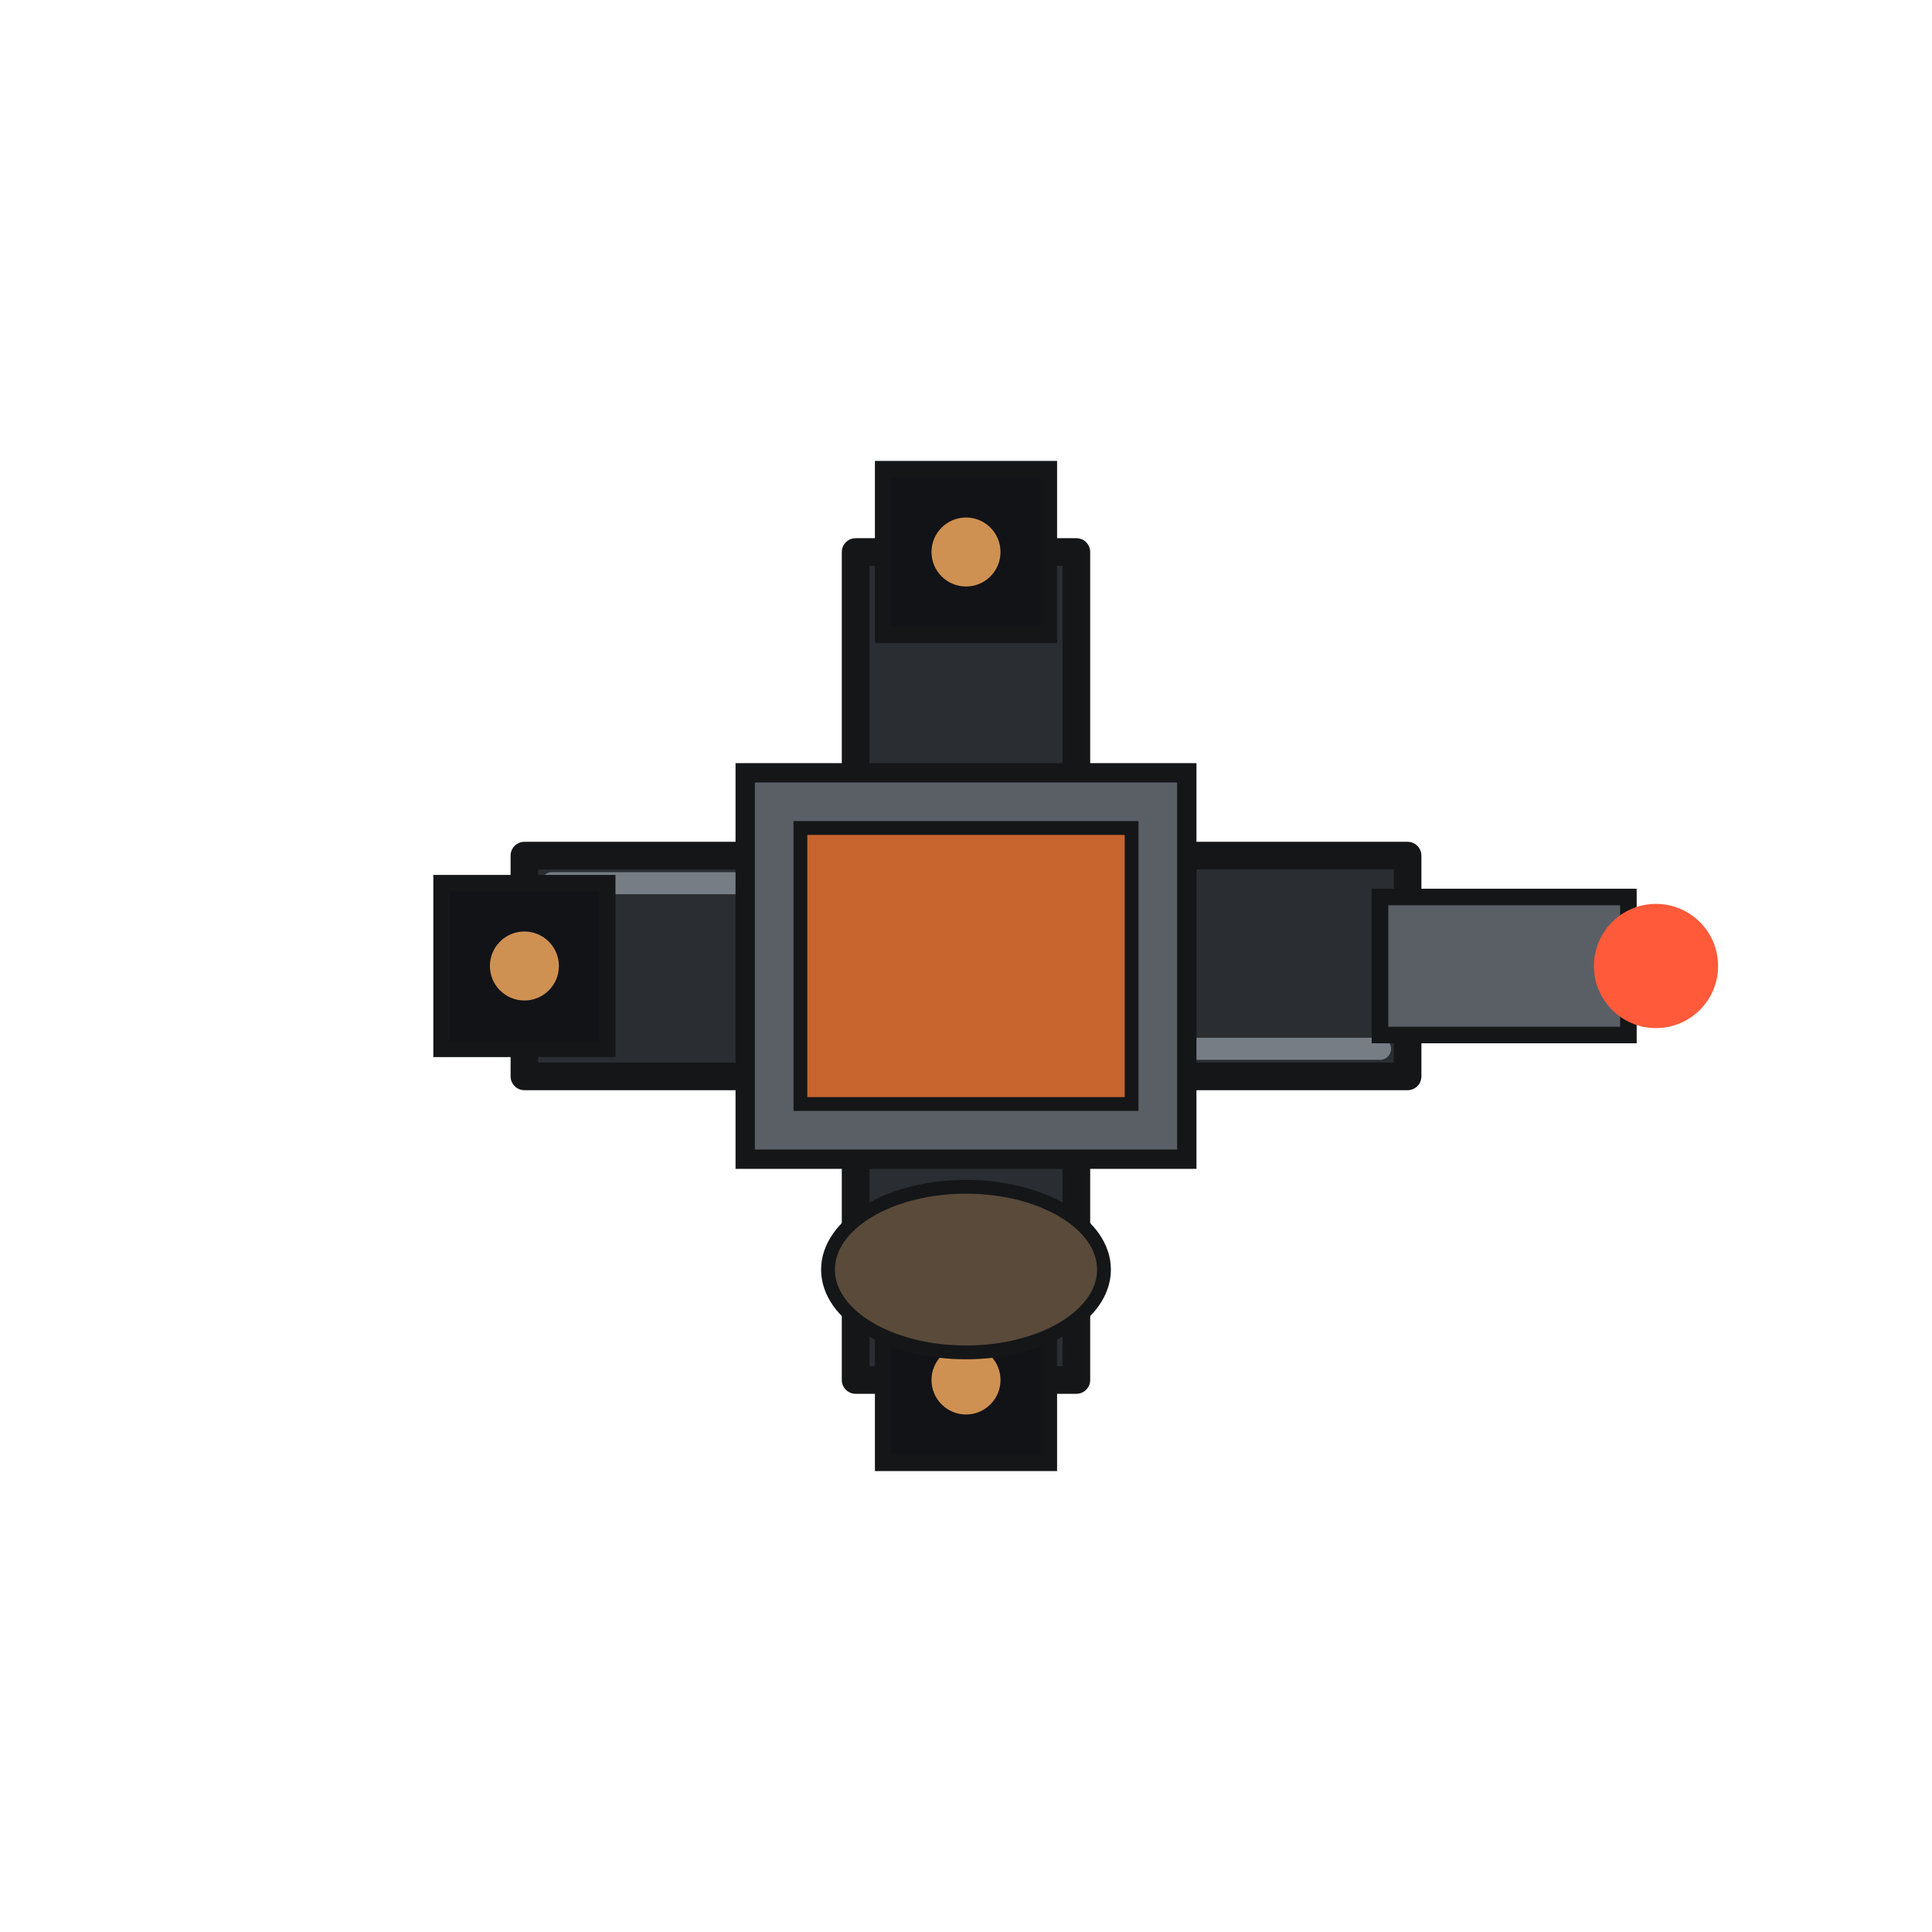
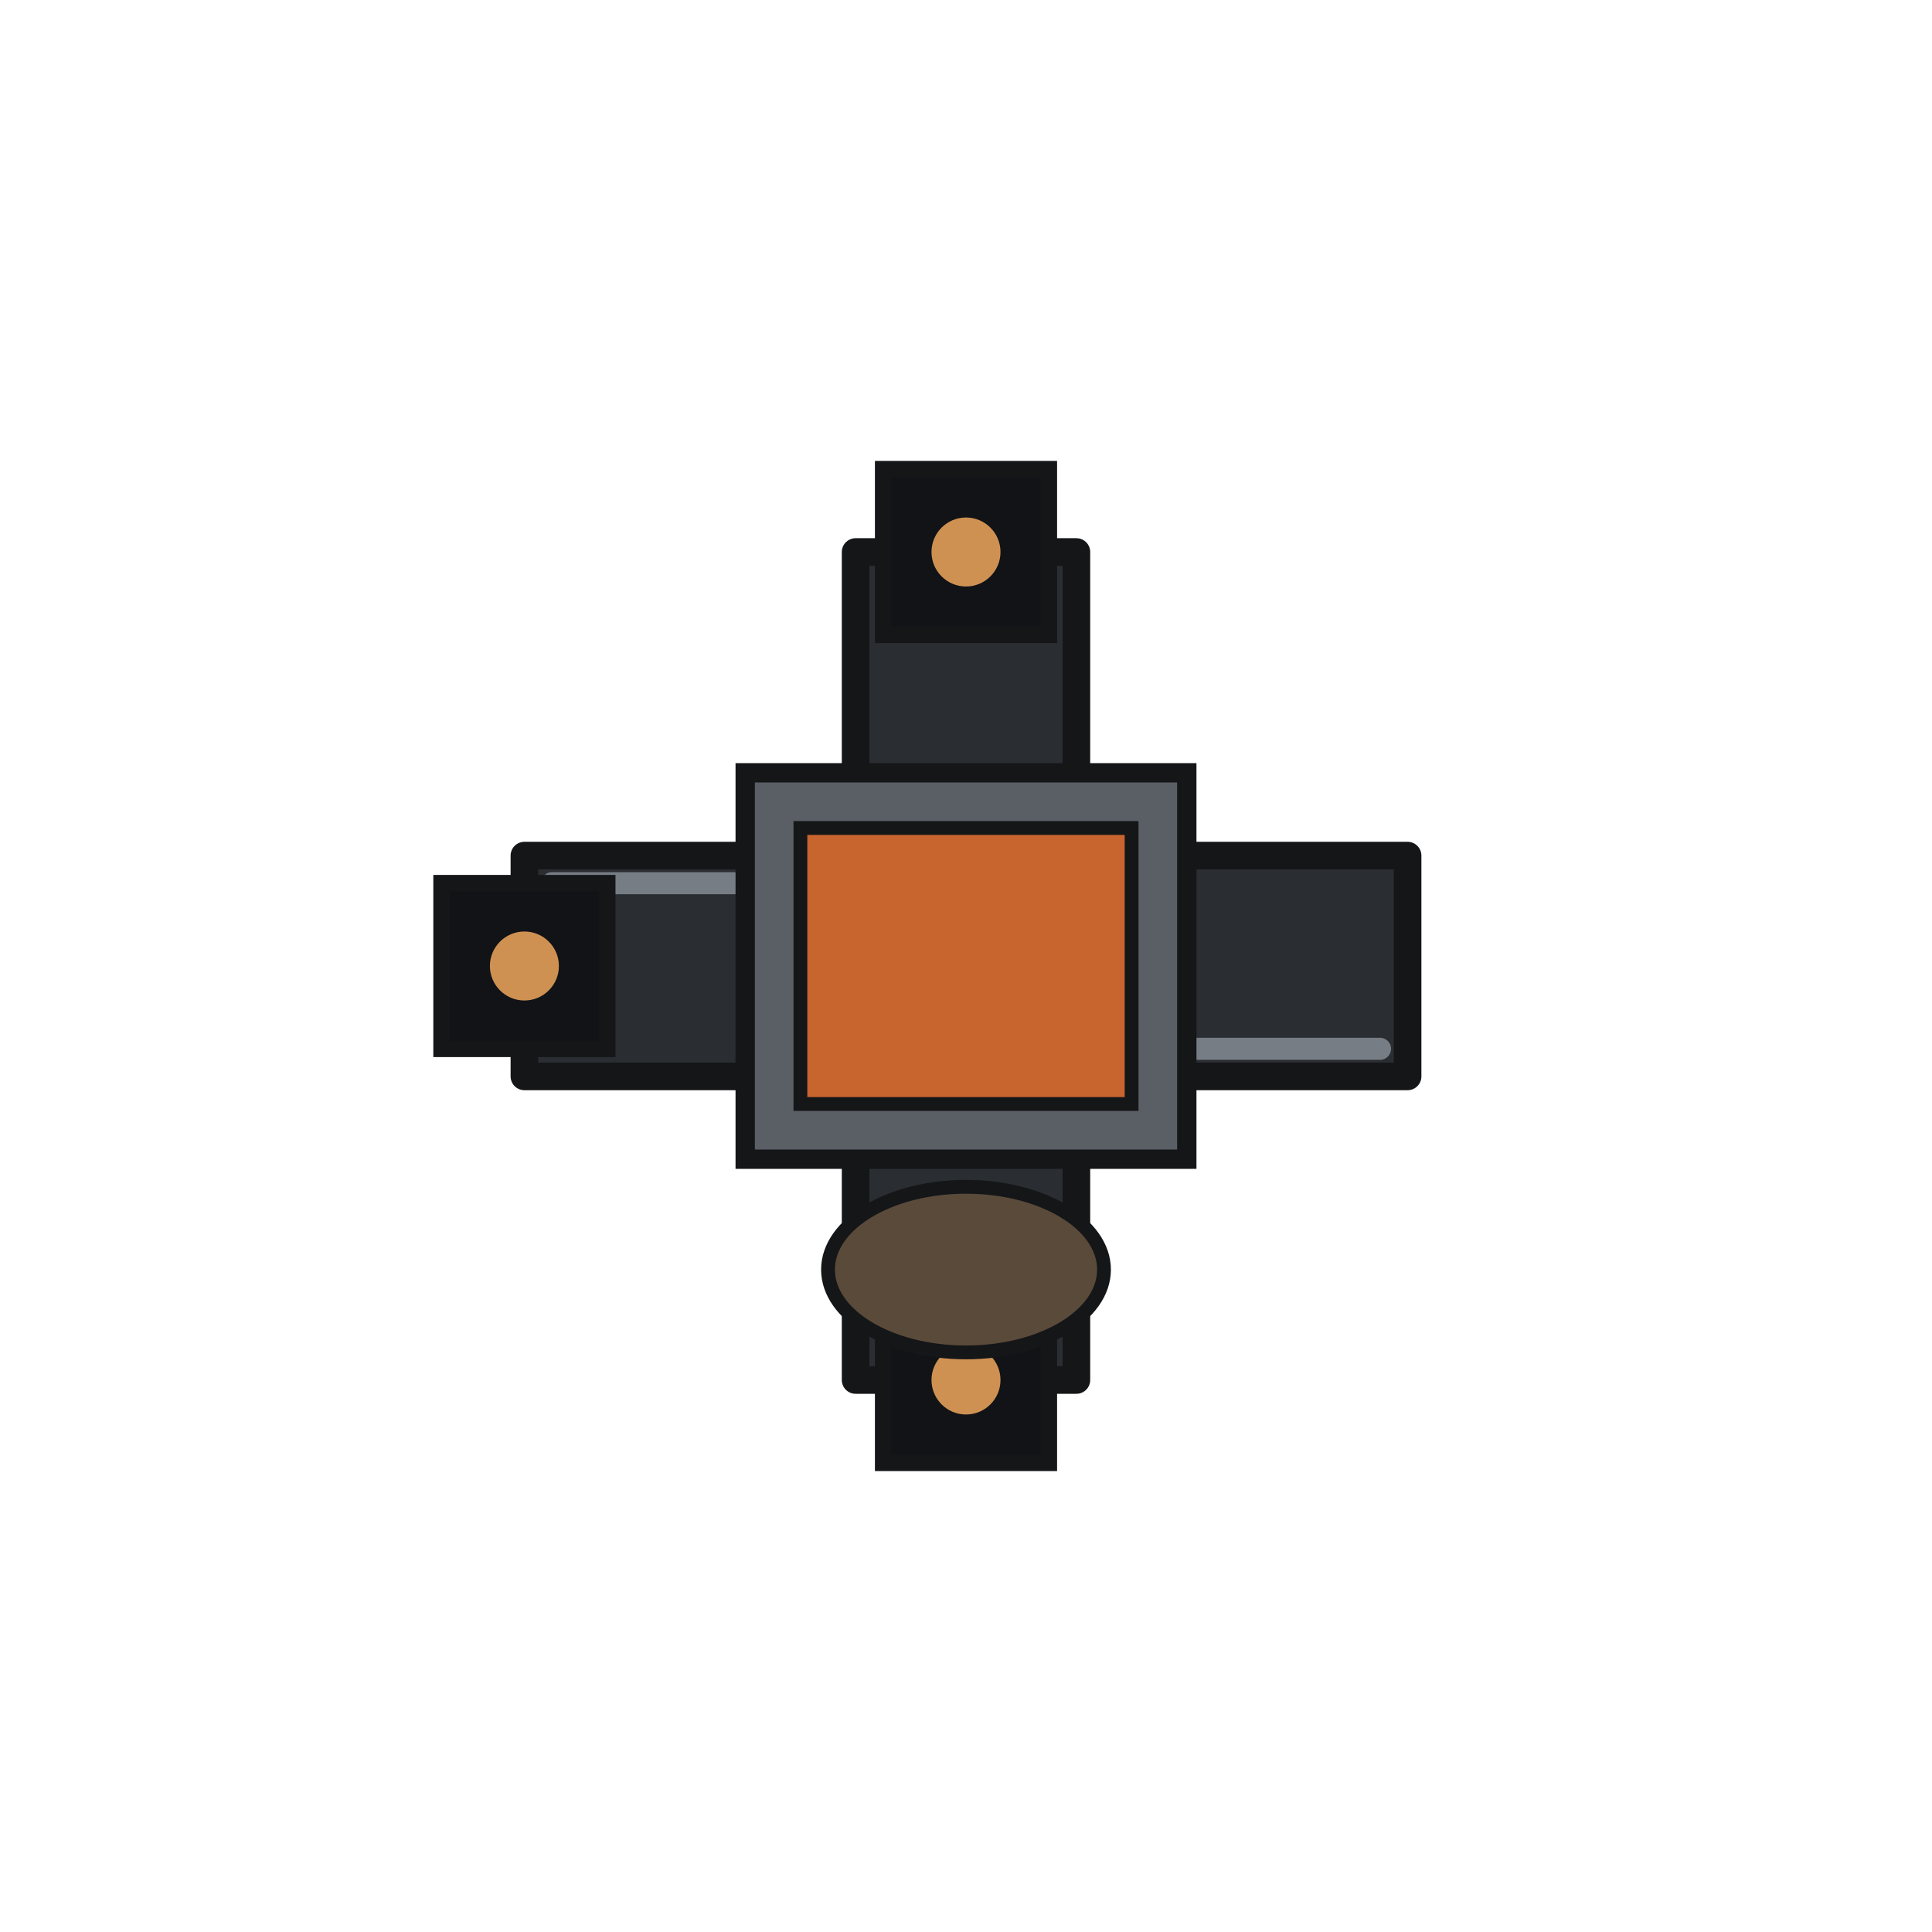
<svg xmlns="http://www.w3.org/2000/svg" viewBox="-7.00 -7.00 14.00 14.00">
  <polygon points="-3.20,-0.80 3.20,-0.80 3.20,0.80 -3.20,0.80" fill="#2a2d31" stroke="#141618" stroke-width="0.2" stroke-linejoin="round" />
  <polygon points="-0.80,-3.00 0.80,-3.00 0.80,3.00 -0.80,3.00" fill="#2a2d31" stroke="#141618" stroke-width="0.2" stroke-linejoin="round" />
  <line x1="-3.00" y1="-0.60" x2="-1.00" y2="-0.60" stroke="#777d85" stroke-width="0.16" stroke-linecap="round" />
  <line x1="1.00" y1="0.60" x2="3.00" y2="0.60" stroke="#777d85" stroke-width="0.16" stroke-linecap="round" />
  <rect x="-1.60" y="-1.40" width="3.20" height="2.80" rx="0.0" fill="#5a5f66" stroke="#141618" stroke-width="0.14" />
  <rect x="-1.20" y="-1.00" width="2.40" height="2.00" rx="0.0" fill="#c8642e" stroke="#141618" stroke-width="0.1" />
-   <rect x="3.00" y="-0.50" width="1.80" height="1.00" rx="0.0" fill="#5a5f66" stroke="#141618" stroke-width="0.12" />
-   <circle cx="5.00" cy="0.00" r="0.45" fill="#ff5a3a" stroke="none" stroke-width="0" />
  <rect x="-3.80" y="-0.60" width="1.20" height="1.20" rx="0.0" fill="#111317" stroke="#141618" stroke-width="0.12" />
  <circle cx="-3.20" cy="0.00" r="0.25" fill="#ffb060" stroke="none" stroke-width="0" opacity="0.8" />
  <rect x="-0.60" y="-3.60" width="1.20" height="1.20" rx="0.0" fill="#111317" stroke="#141618" stroke-width="0.12" />
  <circle cx="0.00" cy="-3.00" r="0.25" fill="#ffb060" stroke="none" stroke-width="0" opacity="0.8" />
  <rect x="-0.60" y="2.40" width="1.20" height="1.20" rx="0.0" fill="#111317" stroke="#141618" stroke-width="0.12" />
  <circle cx="0.00" cy="3.00" r="0.25" fill="#ffb060" stroke="none" stroke-width="0" opacity="0.8" />
  <ellipse cx="0.00" cy="2.20" rx="1.00" ry="0.60" fill="#5a4a3a" stroke="#141618" stroke-width="0.1" />
</svg>
